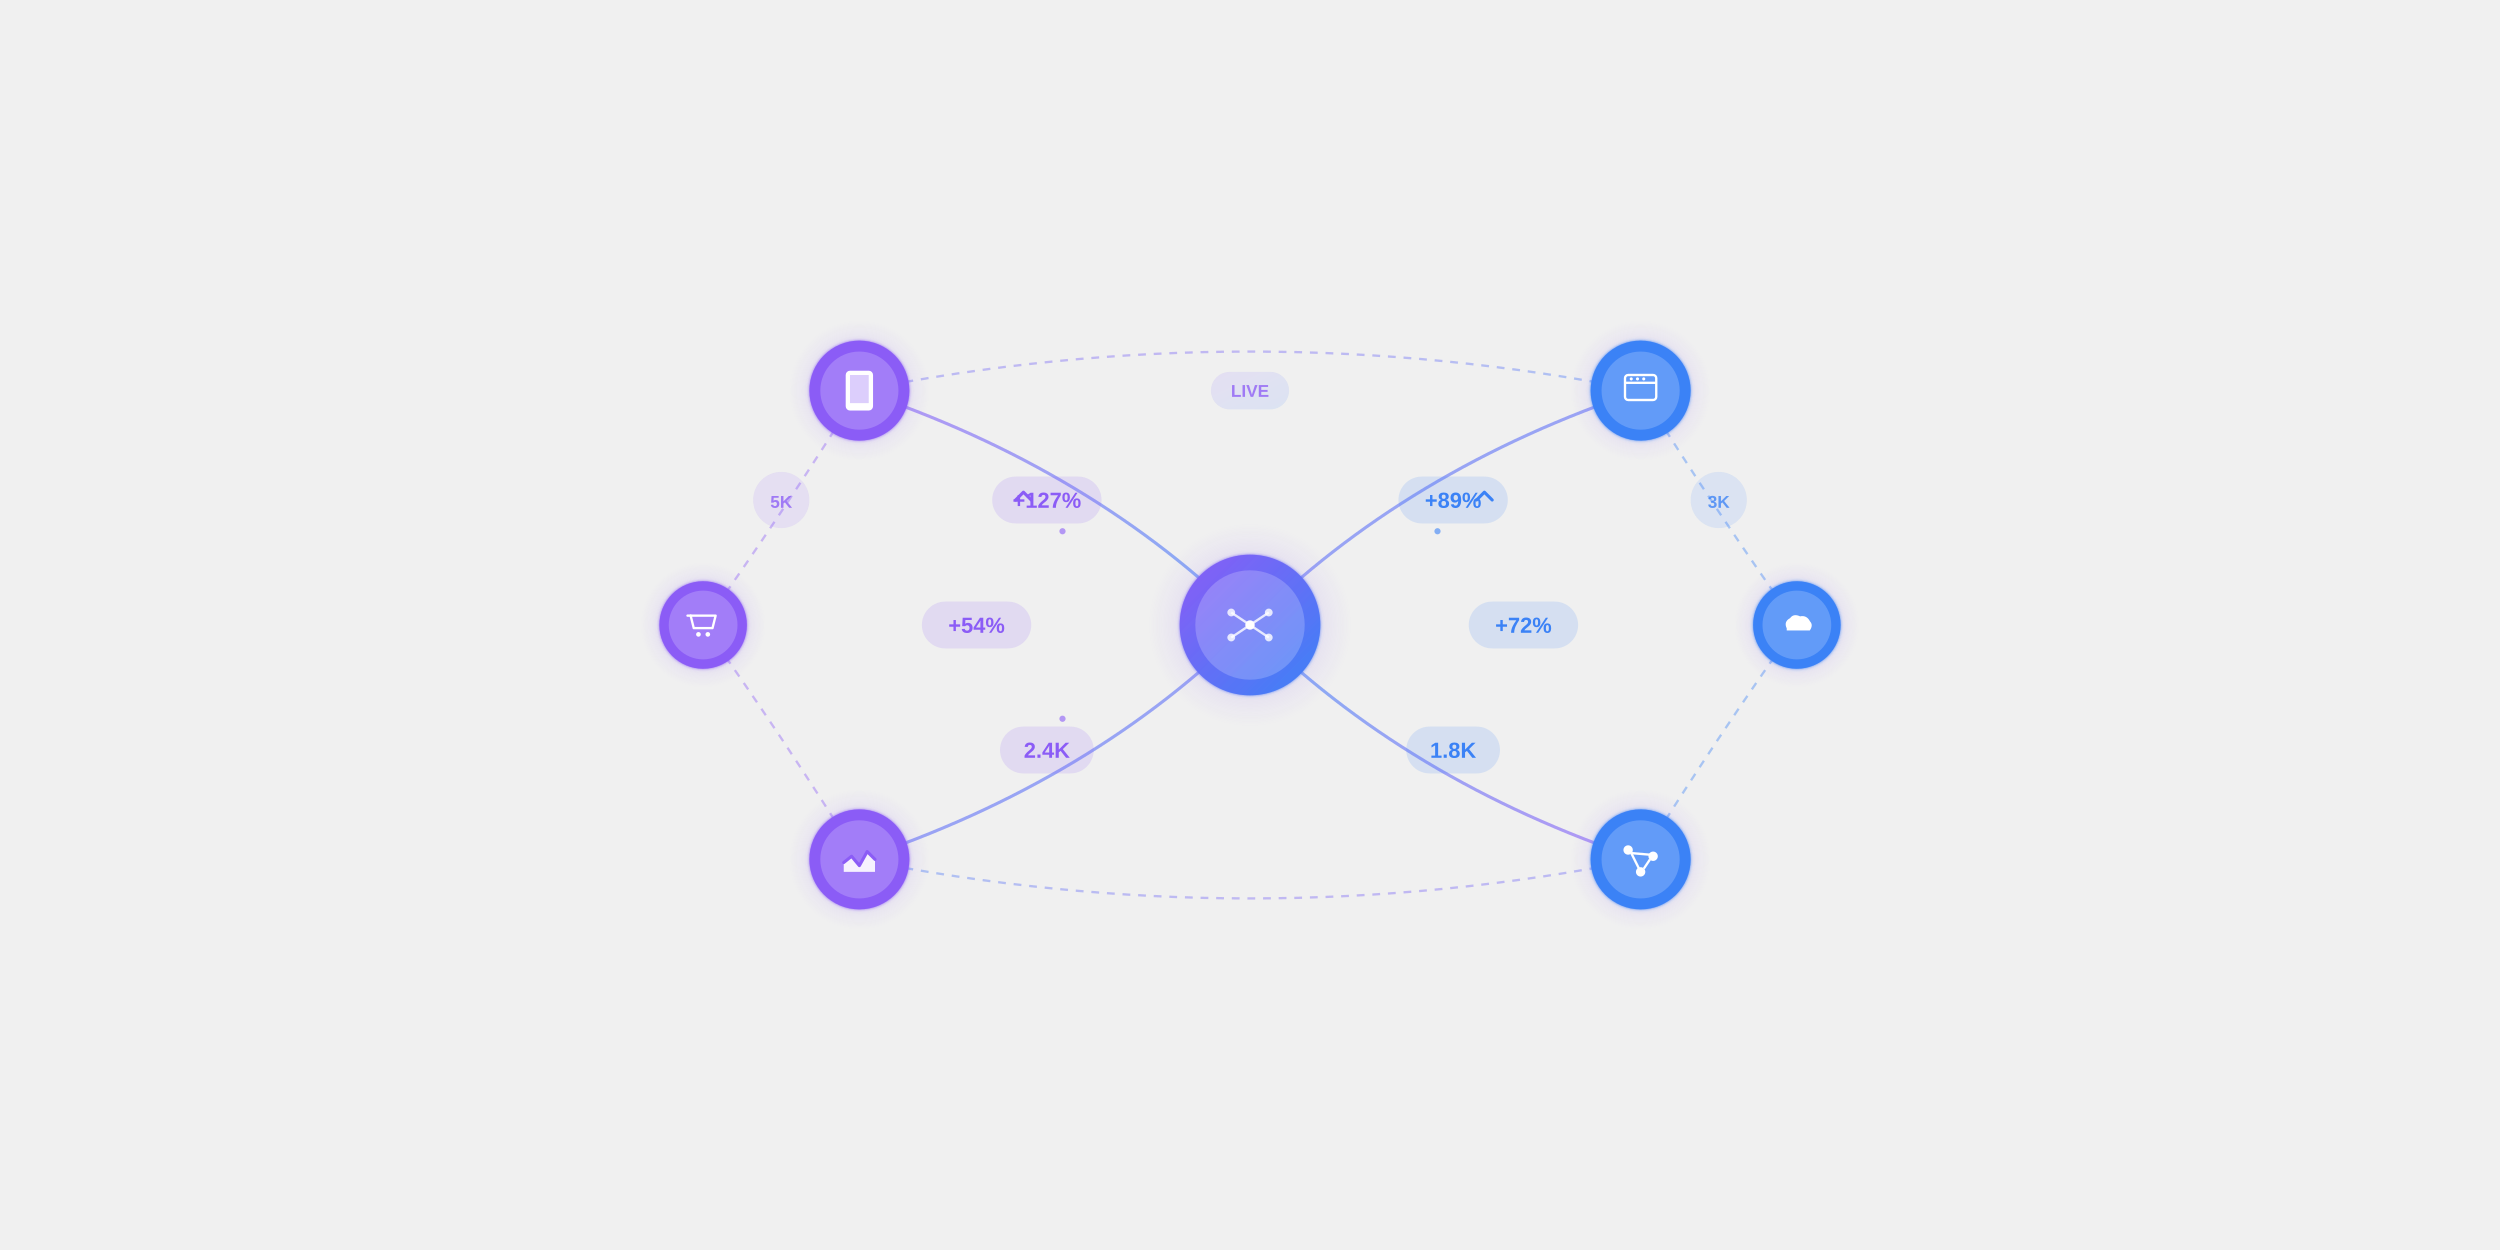
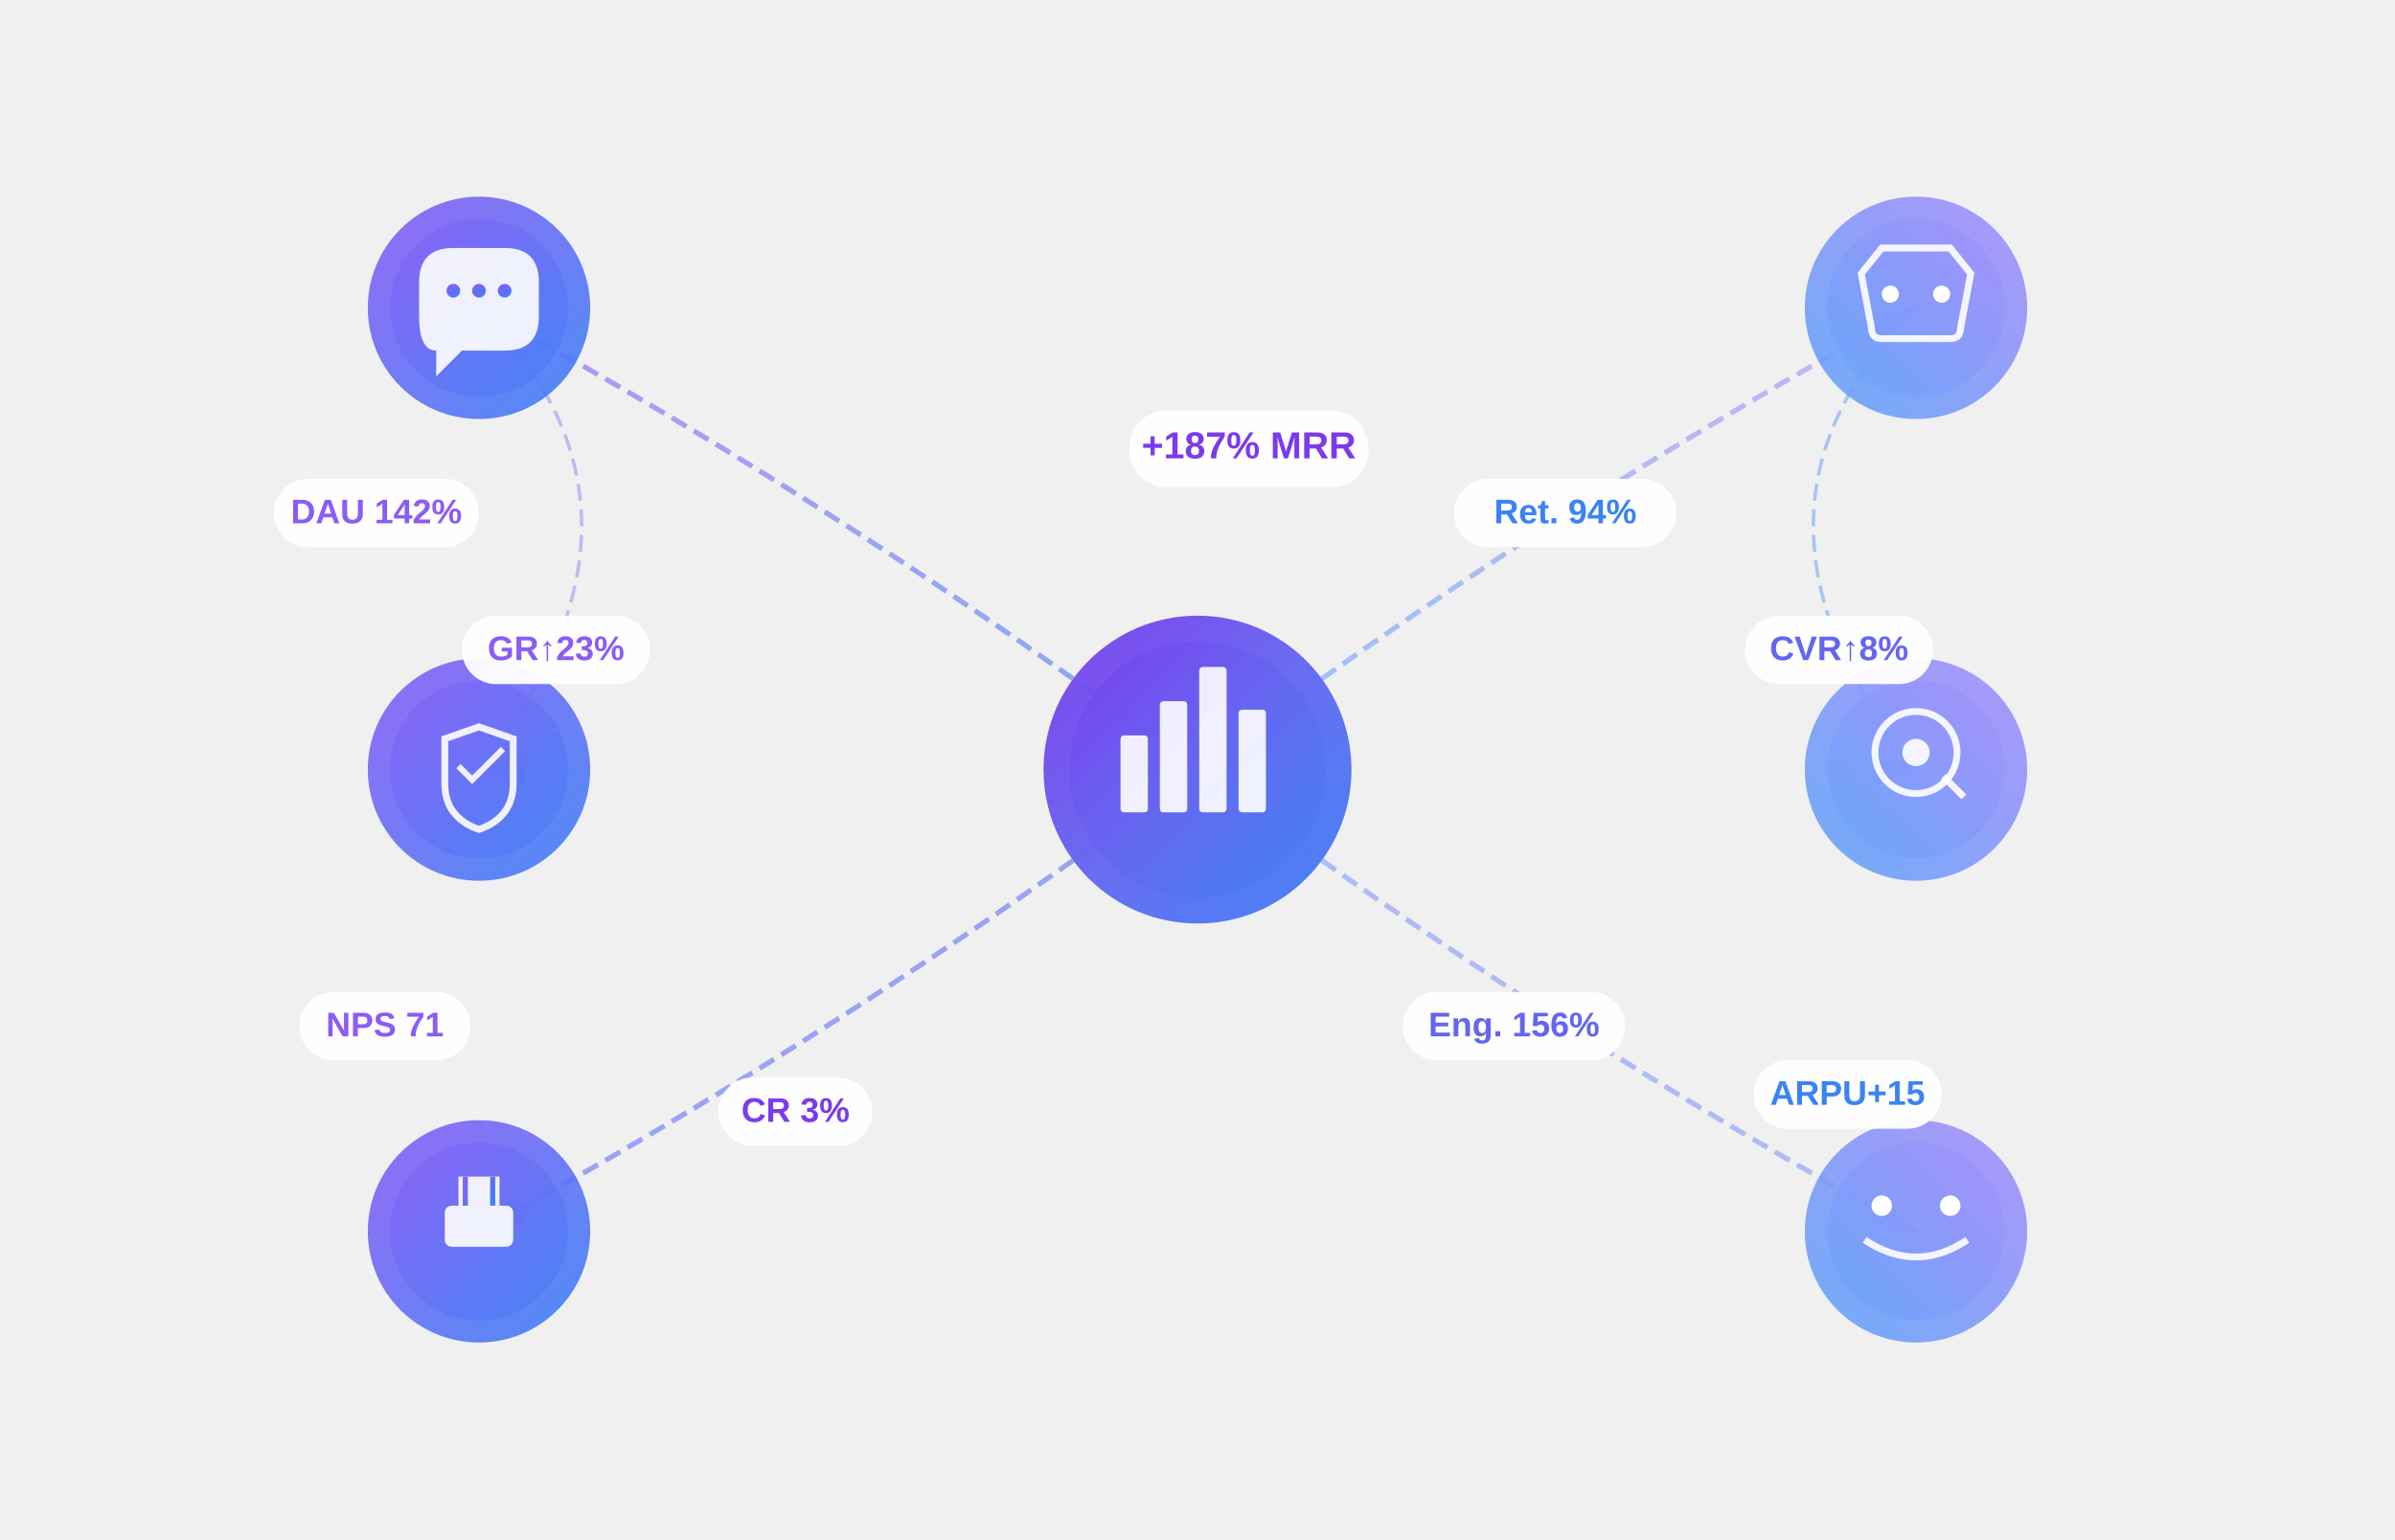
- <svg xmlns="http://www.w3.org/2000/svg" width="8in" height="4in" viewBox="0 0 4000 2000">
+ <svg xmlns="http://www.w3.org/2000/svg" viewBox="0 0 1400 900">
  <defs>
-     <linearGradient id="purpleBlue" x1="0%" y1="0%" x2="100%" y2="100%">
+     <linearGradient id="purpleBlue1" x1="0%" y1="0%" x2="100%" y2="100%">
      <stop offset="0%" style="stop-color:#8b5cf6;stop-opacity:1" />
      <stop offset="100%" style="stop-color:#3b82f6;stop-opacity:1" />
    </linearGradient>
-     <linearGradient id="bluePurple" x1="0%" y1="0%" x2="100%" y2="100%">
-       <stop offset="0%" style="stop-color:#3b82f6;stop-opacity:1" />
-       <stop offset="100%" style="stop-color:#8b5cf6;stop-opacity:1" />
+     <linearGradient id="purpleBlue2" x1="100%" y1="0%" x2="0%" y2="100%">
+       <stop offset="0%" style="stop-color:#a78bfa;stop-opacity:1" />
+       <stop offset="100%" style="stop-color:#60a5fa;stop-opacity:1" />
    </linearGradient>
-     <radialGradient id="nodeGlow">
-       <stop offset="0%" style="stop-color:#8b5cf6;stop-opacity:0.3" />
-       <stop offset="100%" style="stop-color:#8b5cf6;stop-opacity:0" />
-     </radialGradient>
-     <marker id="arrowPurple" markerWidth="10" markerHeight="10" refX="9" refY="3" orient="auto" markerUnits="strokeWidth">
-       <path d="M0,0 L0,6 L9,3 z" fill="#8b5cf6" />
+     <linearGradient id="centerGradient" x1="0%" y1="0%" x2="100%" y2="100%">
+       <stop offset="0%" style="stop-color:#7c3aed;stop-opacity:1" />
+       <stop offset="50%" style="stop-color:#6366f1;stop-opacity:1" />
+       <stop offset="100%" style="stop-color:#3b82f6;stop-opacity:1" />
+     </linearGradient>
+     <marker id="arrowhead" markerWidth="10" markerHeight="10" refX="9" refY="3" orient="auto">
+       <polygon points="0 0, 10 3, 0 6" fill="#8b5cf6" opacity="0.7" />
    </marker>
-     <marker id="arrowBlue" markerWidth="10" markerHeight="10" refX="9" refY="3" orient="auto" markerUnits="strokeWidth">
-       <path d="M0,0 L0,6 L9,3 z" fill="#3b82f6" />
-     </marker>
-     <filter id="glow">
-       <feGaussianBlur stdDeviation="3" result="coloredBlur" />
-       <feMerge>
-         <feMergeNode in="coloredBlur" />
-         <feMergeNode in="SourceGraphic" />
-       </feMerge>
-     </filter>
  </defs>
-   <path d="M 2000 1000 Q 1750 750 1375 625" stroke="url(#purpleBlue)" stroke-width="5" fill="none" opacity="0.6" marker-end="url(#arrowPurple)" />
-   <path d="M 2000 1000 Q 2250 750 2625 625" stroke="url(#bluePurple)" stroke-width="5" fill="none" opacity="0.6" marker-end="url(#arrowBlue)" />
-   <path d="M 2000 1000 Q 1750 1250 1375 1375" stroke="url(#purpleBlue)" stroke-width="5" fill="none" opacity="0.6" marker-end="url(#arrowPurple)" />
-   <path d="M 2000 1000 Q 2250 1250 2625 1375" stroke="url(#bluePurple)" stroke-width="5" fill="none" opacity="0.6" marker-end="url(#arrowBlue)" />
-   <path d="M 2000 1000 L 1125 1000" stroke="url(#purpleBlue)" stroke-width="5" fill="none" opacity="0.6" marker-end="url(#arrowPurple)" />
-   <path d="M 2000 1000 L 2875 1000" stroke="url(#bluePurple)" stroke-width="5" fill="none" opacity="0.6" marker-end="url(#arrowBlue)" />
-   <path d="M 1375 625 Q 1250 825 1125 1000" stroke="#8b5cf6" stroke-width="3.75" fill="none" opacity="0.4" marker-end="url(#arrowPurple)" stroke-dasharray="12.5,12.5" />
-   <path d="M 2625 625 Q 2750 825 2875 1000" stroke="#3b82f6" stroke-width="3.75" fill="none" opacity="0.4" marker-end="url(#arrowBlue)" stroke-dasharray="12.5,12.5" />
-   <path d="M 1375 1375 Q 1250 1175 1125 1000" stroke="#8b5cf6" stroke-width="3.75" fill="none" opacity="0.4" marker-end="url(#arrowPurple)" stroke-dasharray="12.5,12.5" />
-   <path d="M 2625 1375 Q 2750 1175 2875 1000" stroke="#3b82f6" stroke-width="3.75" fill="none" opacity="0.4" marker-end="url(#arrowBlue)" stroke-dasharray="12.5,12.5" />
-   <path d="M 1375 625 Q 2000 500 2625 625" stroke="url(#purpleBlue)" stroke-width="3.75" fill="none" opacity="0.4" marker-end="url(#arrowBlue)" stroke-dasharray="12.5,12.5" />
-   <path d="M 1375 1375 Q 2000 1500 2625 1375" stroke="url(#bluePurple)" stroke-width="3.75" fill="none" opacity="0.4" marker-end="url(#arrowPurple)" stroke-dasharray="12.5,12.5" />
-   <g transform="translate(1675, 800)">
-     <rect x="-87.5" y="-37.5" width="175" height="75" rx="37.5" fill="#8b5cf6" opacity="0.15" />
-     <text x="0" y="12.5" text-anchor="middle" font-family="Arial, sans-serif" font-size="35" font-weight="600" fill="#8b5cf6">+127%</text>
-     <path d="M -50 0 L -37.5 -12.5 L -25 0" stroke="#8b5cf6" stroke-width="5" fill="none" stroke-linecap="round" stroke-linejoin="round" />
+   <style>
+     @keyframes flowLine {
+       0% { stroke-dashoffset: 1000; }
+       100% { stroke-dashoffset: 0; }
+     }
+     
+     @keyframes float {
+       0%, 100% { transform: translateY(0px); }
+       50% { transform: translateY(-5px); }
+     }
+     
+     .flow-line { 
+       stroke-dasharray: 10 5;
+       animation: flowLine 20s linear infinite;
+     }
+     .metric { animation: float 4s ease-in-out infinite; }
+     .metric:nth-child(2n) { animation-delay: 0.5s; }
+     .metric:nth-child(3n) { animation-delay: 1s; }
+   </style>
+   <path class="flow-line" d="M 700 450 Q 500 300 280 180" stroke="url(#purpleBlue1)" stroke-width="3" fill="none" opacity="0.6" marker-end="url(#arrowhead)" />
+   <path class="flow-line" d="M 700 450 Q 900 300 1120 180" stroke="url(#purpleBlue2)" stroke-width="3" fill="none" opacity="0.6" marker-end="url(#arrowhead)" />
+   <path class="flow-line" d="M 700 450 Q 500 450 280 450" stroke="url(#purpleBlue1)" stroke-width="3" fill="none" opacity="0.6" marker-end="url(#arrowhead)" />
+   <path class="flow-line" d="M 700 450 Q 900 450 1120 450" stroke="url(#purpleBlue2)" stroke-width="3" fill="none" opacity="0.6" marker-end="url(#arrowhead)" />
+   <path class="flow-line" d="M 700 450 Q 500 600 280 720" stroke="url(#purpleBlue1)" stroke-width="3" fill="none" opacity="0.6" marker-end="url(#arrowhead)" />
+   <path class="flow-line" d="M 700 450 Q 900 600 1120 720" stroke="url(#purpleBlue2)" stroke-width="3" fill="none" opacity="0.6" marker-end="url(#arrowhead)" />
+   <path class="flow-line" d="M 280 180 Q 400 300 280 450" stroke="#8b5cf6" stroke-width="2" fill="none" opacity="0.4" />
+   <path class="flow-line" d="M 1120 180 Q 1000 300 1120 450" stroke="#3b82f6" stroke-width="2" fill="none" opacity="0.4" />
+   <g id="centerNode">
+     <circle cx="700" cy="450" r="90" fill="url(#centerGradient)" opacity="0.95" />
+     <circle cx="700" cy="450" r="75" fill="url(#centerGradient)" opacity="0.7" />
+     <rect x="655" y="430" width="16" height="45" fill="white" opacity="0.9" rx="2" />
+     <rect x="678" y="410" width="16" height="65" fill="white" opacity="0.9" rx="2" />
+     <rect x="701" y="390" width="16" height="85" fill="white" opacity="0.9" rx="2" />
+     <rect x="724" y="415" width="16" height="60" fill="white" opacity="0.9" rx="2" />
  </g>
-   <g transform="translate(2325, 800)">
-     <rect x="-87.5" y="-37.5" width="175" height="75" rx="37.5" fill="#3b82f6" opacity="0.15" />
-     <text x="0" y="12.5" text-anchor="middle" font-family="Arial, sans-serif" font-size="35" font-weight="600" fill="#3b82f6">+89%</text>
-     <path d="M 37.5 0 L 50 -12.5 L 62.5 0" stroke="#3b82f6" stroke-width="5" fill="none" stroke-linecap="round" stroke-linejoin="round" />
+   <g id="node1">
+     <circle cx="280" cy="180" r="65" fill="url(#purpleBlue1)" opacity="0.9" />
+     <circle cx="280" cy="180" r="52" fill="url(#purpleBlue1)" opacity="0.6" />
+     <path d="M 245 165 Q 245 145 265 145 L 295 145 Q 315 145 315 165 L 315 185 Q 315 205 295 205 L 270 205 L 255 220 L 255 205 Q 245 205 245 185 Z" fill="white" opacity="0.9" />
+     <circle cx="265" cy="170" r="4" fill="url(#purpleBlue1)" />
+     <circle cx="280" cy="170" r="4" fill="url(#purpleBlue1)" />
+     <circle cx="295" cy="170" r="4" fill="url(#purpleBlue1)" />
  </g>
-   <g transform="translate(1675, 1200)">
-     <rect x="-75" y="-37.5" width="150" height="75" rx="37.5" fill="#8b5cf6" opacity="0.15" />
-     <text x="0" y="12.5" text-anchor="middle" font-family="Arial, sans-serif" font-size="35" font-weight="600" fill="#8b5cf6">2.4K</text>
+   <g id="node2">
+     <circle cx="1120" cy="180" r="65" fill="url(#purpleBlue2)" opacity="0.9" />
+     <circle cx="1120" cy="180" r="52" fill="url(#purpleBlue2)" opacity="0.6" />
+     <path d="M 1088 160 L 1100 145 L 1140 145 L 1152 160 L 1146 192 Q 1146 198 1140 198 L 1100 198 Q 1094 198 1094 192 Z" fill="none" stroke="white" stroke-width="4" opacity="0.9" />
+     <circle cx="1105" cy="172" r="5" fill="white" />
+     <circle cx="1135" cy="172" r="5" fill="white" />
  </g>
-   <g transform="translate(2325, 1200)">
-     <rect x="-75" y="-37.5" width="150" height="75" rx="37.5" fill="#3b82f6" opacity="0.15" />
-     <text x="0" y="12.5" text-anchor="middle" font-family="Arial, sans-serif" font-size="35" font-weight="600" fill="#3b82f6">1.8K</text>
+   <g id="node3">
+     <circle cx="280" cy="450" r="65" fill="url(#purpleBlue1)" opacity="0.9" />
+     <circle cx="280" cy="450" r="52" fill="url(#purpleBlue1)" opacity="0.6" />
+     <path d="M 280 425 L 260 432 L 260 458 Q 260 478 280 485 Q 300 478 300 458 L 300 432 Z" fill="none" stroke="white" stroke-width="4" opacity="0.9" />
+     <path d="M 268 448 L 276 456 L 294 438" fill="none" stroke="white" stroke-width="3.5" opacity="0.9" />
  </g>
-   <g transform="translate(1562.5, 1000)">
-     <rect x="-87.5" y="-37.5" width="175" height="75" rx="37.5" fill="#8b5cf6" opacity="0.15" />
-     <text x="0" y="12.5" text-anchor="middle" font-family="Arial, sans-serif" font-size="35" font-weight="600" fill="#8b5cf6">+54%</text>
+   <g id="node4">
+     <circle cx="1120" cy="450" r="65" fill="url(#purpleBlue2)" opacity="0.9" />
+     <circle cx="1120" cy="450" r="52" fill="url(#purpleBlue2)" opacity="0.6" />
+     <circle cx="1120" cy="440" r="24" fill="none" stroke="white" stroke-width="4" opacity="0.9" />
+     <circle cx="1120" cy="440" r="8" fill="white" opacity="0.9" />
+     <path d="M 1136 454 L 1148 466" stroke="white" stroke-width="4" opacity="0.9" />
  </g>
-   <g transform="translate(2437.5, 1000)">
-     <rect x="-87.5" y="-37.5" width="175" height="75" rx="37.5" fill="#3b82f6" opacity="0.15" />
-     <text x="0" y="12.5" text-anchor="middle" font-family="Arial, sans-serif" font-size="35" font-weight="600" fill="#3b82f6">+72%</text>
+   <g id="node5">
+     <circle cx="280" cy="720" r="65" fill="url(#purpleBlue1)" opacity="0.9" />
+     <circle cx="280" cy="720" r="52" fill="url(#purpleBlue1)" opacity="0.6" />
+     <rect x="260" y="705" width="40" height="24" rx="4" fill="white" opacity="0.9" />
+     <rect x="268" y="688" width="24" height="17" fill="white" opacity="0.9" />
+     <path d="M 272 705 L 272 688 M 288 705 L 288 688" stroke="url(#purpleBlue1)" stroke-width="3" />
  </g>
-   <g transform="translate(2000, 1000)">
-     <circle r="162.5" fill="url(#nodeGlow)" />
-     <circle r="112.5" fill="url(#purpleBlue)" filter="url(#glow)" />
-     <circle r="87.5" fill="white" opacity="0.2" />
-     <circle cx="0" cy="0" r="7.5" fill="white" />
-     <circle cx="-30" cy="-20" r="6.25" fill="white" opacity="0.8" />
-     <circle cx="30" cy="-20" r="6.25" fill="white" opacity="0.8" />
-     <circle cx="-30" cy="20" r="6.25" fill="white" opacity="0.8" />
-     <circle cx="30" cy="20" r="6.25" fill="white" opacity="0.8" />
-     <line x1="0" y1="0" x2="-30" y2="-20" stroke="white" stroke-width="3.75" opacity="0.8" />
-     <line x1="0" y1="0" x2="30" y2="-20" stroke="white" stroke-width="3.75" opacity="0.8" />
-     <line x1="0" y1="0" x2="-30" y2="20" stroke="white" stroke-width="3.75" opacity="0.8" />
-     <line x1="0" y1="0" x2="30" y2="20" stroke="white" stroke-width="3.75" opacity="0.8" />
+   <g id="node6">
+     <circle cx="1120" cy="720" r="65" fill="url(#purpleBlue2)" opacity="0.9" />
+     <circle cx="1120" cy="720" r="52" fill="url(#purpleBlue2)" opacity="0.6" />
+     <circle cx="1100" cy="705" r="6" fill="white" />
+     <circle cx="1140" cy="705" r="6" fill="white" />
+     <path d="M 1090 725 Q 1120 745 1150 725" fill="none" stroke="white" stroke-width="4" opacity="0.9" />
  </g>
-   <g transform="translate(1375, 625)">
-     <circle r="112.5" fill="url(#nodeGlow)" />
-     <circle r="80" fill="#8b5cf6" filter="url(#glow)" />
-     <circle r="62.5" fill="white" opacity="0.2" />
-     <rect x="-20" y="-30" width="40" height="60" rx="5" fill="white" stroke="white" stroke-width="3.75" />
-     <rect x="-15" y="-25" width="30" height="45" fill="#8b5cf6" opacity="0.3" />
-     <circle cx="0" cy="25" r="3.75" fill="white" />
+   <g class="metric" id="metric1">
+     <rect x="660" y="240" width="140" height="45" rx="22" fill="white" opacity="0.95" />
+     <text x="730" y="268" font-family="Arial, sans-serif" font-size="22" font-weight="700" fill="#7c3aed" text-anchor="middle">+187% MRR</text>
  </g>
-   <g transform="translate(2625, 625)">
-     <circle r="112.5" fill="url(#nodeGlow)" />
-     <circle r="80" fill="#3b82f6" filter="url(#glow)" />
-     <circle r="62.5" fill="white" opacity="0.2" />
-     <rect x="-25" y="-25" width="50" height="40" rx="5" fill="none" stroke="white" stroke-width="3.75" />
-     <line x1="-25" y1="-12.5" x2="25" y2="-12.5" stroke="white" stroke-width="3.75" />
-     <circle cx="-15" cy="-18.75" r="2.5" fill="white" />
-     <circle cx="-5" cy="-18.75" r="2.5" fill="white" />
-     <circle cx="5" cy="-18.75" r="2.5" fill="white" />
+   <g class="metric" id="metric2">
+     <rect x="160" y="280" width="120" height="40" rx="20" fill="white" opacity="0.95" />
+     <text x="220" y="306" font-family="Arial, sans-serif" font-size="20" font-weight="600" fill="#8b5cf6" text-anchor="middle">DAU 142%</text>
  </g>
-   <g transform="translate(1375, 1375)">
-     <circle r="112.5" fill="url(#nodeGlow)" />
-     <circle r="80" fill="#8b5cf6" filter="url(#glow)" />
-     <circle r="62.5" fill="white" opacity="0.2" />
-     <path d="M -25 20 L -25 5 L -12.5 -5 L 0 10 L 12.5 -12.5 L 25 0 L 25 20 Z" fill="white" opacity="0.9" />
-     <polyline points="-25,5 -12.5,-5 0,10 12.5,-12.5 25,0" fill="none" stroke="#8b5cf6" stroke-width="5" stroke-linecap="round" stroke-linejoin="round" />
+   <g class="metric" id="metric3">
+     <rect x="850" y="280" width="130" height="40" rx="20" fill="white" opacity="0.95" />
+     <text x="915" y="306" font-family="Arial, sans-serif" font-size="20" font-weight="600" fill="#3b82f6" text-anchor="middle">Ret. 94%</text>
  </g>
-   <g transform="translate(2625, 1375)">
-     <circle r="112.5" fill="url(#nodeGlow)" />
-     <circle r="80" fill="#3b82f6" filter="url(#glow)" />
-     <circle r="62.5" fill="white" opacity="0.2" />
-     <circle cx="-20" cy="-15" r="7.5" fill="white" />
-     <circle cx="20" cy="-5" r="7.5" fill="white" />
-     <circle cx="0" cy="20" r="7.5" fill="white" />
-     <line x1="-15" y1="-10" x2="15" y2="-7.5" stroke="white" stroke-width="3.75" />
-     <line x1="-15" y1="-10" x2="-2.5" y2="15" stroke="white" stroke-width="3.75" />
-     <line x1="15" y1="0" x2="5" y2="15" stroke="white" stroke-width="3.75" />
+   <g class="metric" id="metric4">
+     <rect x="1020" y="360" width="110" height="40" rx="20" fill="white" opacity="0.95" />
+     <text x="1075" y="386" font-family="Arial, sans-serif" font-size="20" font-weight="600" fill="#6366f1" text-anchor="middle">CVR↑8%</text>
  </g>
-   <g transform="translate(1125, 1000)">
-     <circle r="100" fill="url(#nodeGlow)" />
-     <circle r="70" fill="#8b5cf6" filter="url(#glow)" />
-     <circle r="55" fill="white" opacity="0.2" />
-     <path d="M -20 -15 L -15 5 L 15 5 L 20 -15 Z" fill="none" stroke="white" stroke-width="3.75" stroke-linecap="round" stroke-linejoin="round" />
-     <line x1="-25" y1="-15" x2="-20" y2="-15" stroke="white" stroke-width="3.75" stroke-linecap="round" />
-     <circle cx="-7.5" cy="15" r="3.75" fill="white" />
-     <circle cx="7.5" cy="15" r="3.75" fill="white" />
+   <g class="metric" id="metric5">
+     <rect x="175" y="580" width="100" height="40" rx="20" fill="white" opacity="0.95" />
+     <text x="225" y="606" font-family="Arial, sans-serif" font-size="20" font-weight="600" fill="#8b5cf6" text-anchor="middle">NPS 71</text>
  </g>
-   <g transform="translate(2875, 1000)">
-     <circle r="100" fill="url(#nodeGlow)" />
-     <circle r="70" fill="#3b82f6" filter="url(#glow)" />
-     <circle r="55" fill="white" opacity="0.2" />
-     <path d="M -15 5 Q -20 -5 -10 -10 Q -5 -17.5 5 -12.5 Q 15 -15 20 -5 Q 25 0 20 7.5 L -15 7.5 Z" fill="white" stroke="white" stroke-width="2.5" />
+   <g class="metric" id="metric6">
+     <rect x="1025" y="620" width="110" height="40" rx="20" fill="white" opacity="0.95" />
+     <text x="1080" y="646" font-family="Arial, sans-serif" font-size="20" font-weight="600" fill="#3b82f6" text-anchor="middle">ARPU+15</text>
  </g>
-   <g opacity="0.6">
-     <circle cx="1700" cy="850" r="5" fill="#8b5cf6">
-       <animate attributeName="cx" from="2000" to="1375" dur="3s" repeatCount="indefinite" />
-       <animate attributeName="cy" from="1000" to="625" dur="3s" repeatCount="indefinite" />
-       <animate attributeName="opacity" values="0;1;0" dur="3s" repeatCount="indefinite" />
-     </circle>
-     <circle cx="2300" cy="850" r="5" fill="#3b82f6">
-       <animate attributeName="cx" from="2000" to="2625" dur="2.5s" repeatCount="indefinite" />
-       <animate attributeName="cy" from="1000" to="625" dur="2.5s" repeatCount="indefinite" />
-       <animate attributeName="opacity" values="0;1;0" dur="2.5s" repeatCount="indefinite" />
-     </circle>
-     <circle cx="1700" cy="1150" r="5" fill="#8b5cf6">
-       <animate attributeName="cx" from="2000" to="1375" dur="3.5s" repeatCount="indefinite" />
-       <animate attributeName="cy" from="1000" to="1375" dur="3.5s" repeatCount="indefinite" />
-       <animate attributeName="opacity" values="0;1;0" dur="3.5s" repeatCount="indefinite" />
-     </circle>
+   <g class="metric" id="metric7">
+     <rect x="420" y="630" width="90" height="40" rx="20" fill="white" opacity="0.95" />
+     <text x="465" y="656" font-family="Arial, sans-serif" font-size="20" font-weight="600" fill="#7c3aed" text-anchor="middle">CR 3%</text>
  </g>
-   <g transform="translate(1250, 800)" opacity="0.8">
-     <circle r="45" fill="#8b5cf6" opacity="0.15" />
-     <text x="0" y="12.5" text-anchor="middle" font-family="Arial, sans-serif" font-size="27.5" font-weight="600" fill="#8b5cf6">5K</text>
+   <g class="metric" id="metric8">
+     <rect x="270" y="360" width="110" height="40" rx="20" fill="white" opacity="0.95" />
+     <text x="325" y="386" font-family="Arial, sans-serif" font-size="20" font-weight="600" fill="#8b5cf6" text-anchor="middle">GR↑23%</text>
  </g>
-   <g transform="translate(2750, 800)" opacity="0.8">
-     <circle r="45" fill="#3b82f6" opacity="0.15" />
-     <text x="0" y="12.5" text-anchor="middle" font-family="Arial, sans-serif" font-size="27.5" font-weight="600" fill="#3b82f6">3K</text>
-   </g>
-   <g transform="translate(2000, 625)" opacity="0.8">
-     <rect x="-62.5" y="-30" width="125" height="60" rx="30" fill="url(#purpleBlue)" opacity="0.15" />
-     <text x="0" y="10" text-anchor="middle" font-family="Arial, sans-serif" font-size="27.5" font-weight="600" fill="#8b5cf6">LIVE</text>
+   <g class="metric" id="metric9">
+     <rect x="820" y="580" width="130" height="40" rx="20" fill="white" opacity="0.95" />
+     <text x="885" y="606" font-family="Arial, sans-serif" font-size="20" font-weight="600" fill="#6366f1" text-anchor="middle">Eng. 156%</text>
  </g>
</svg>
